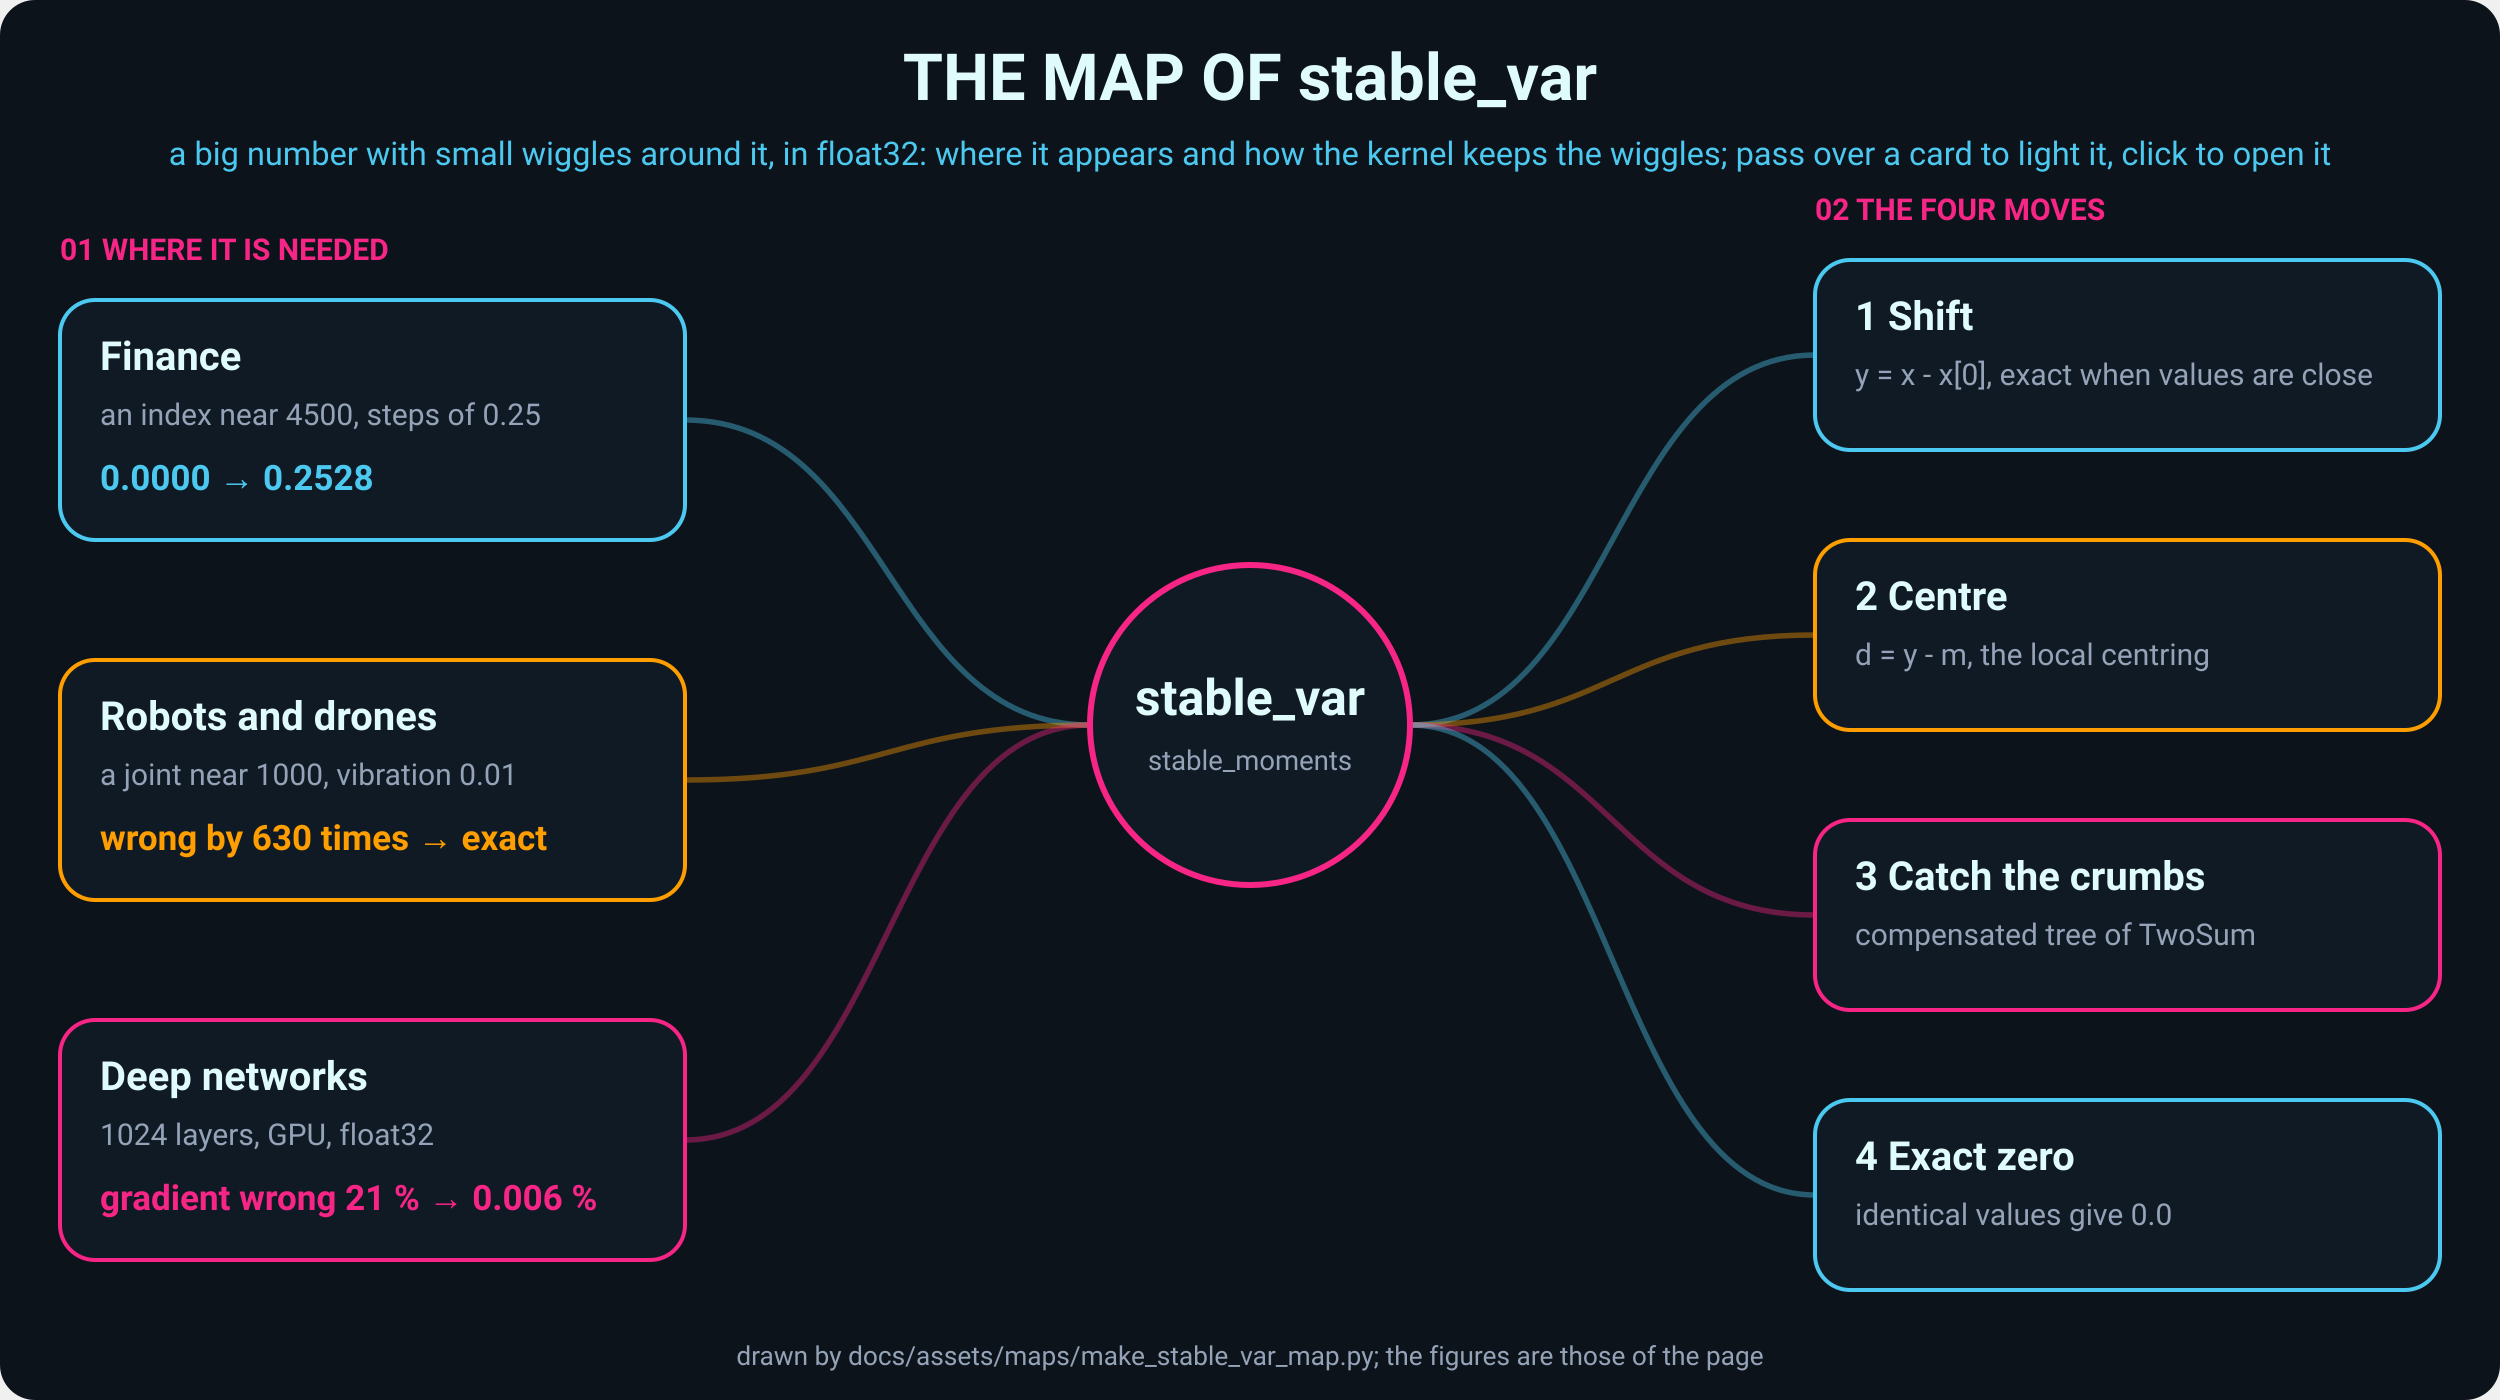
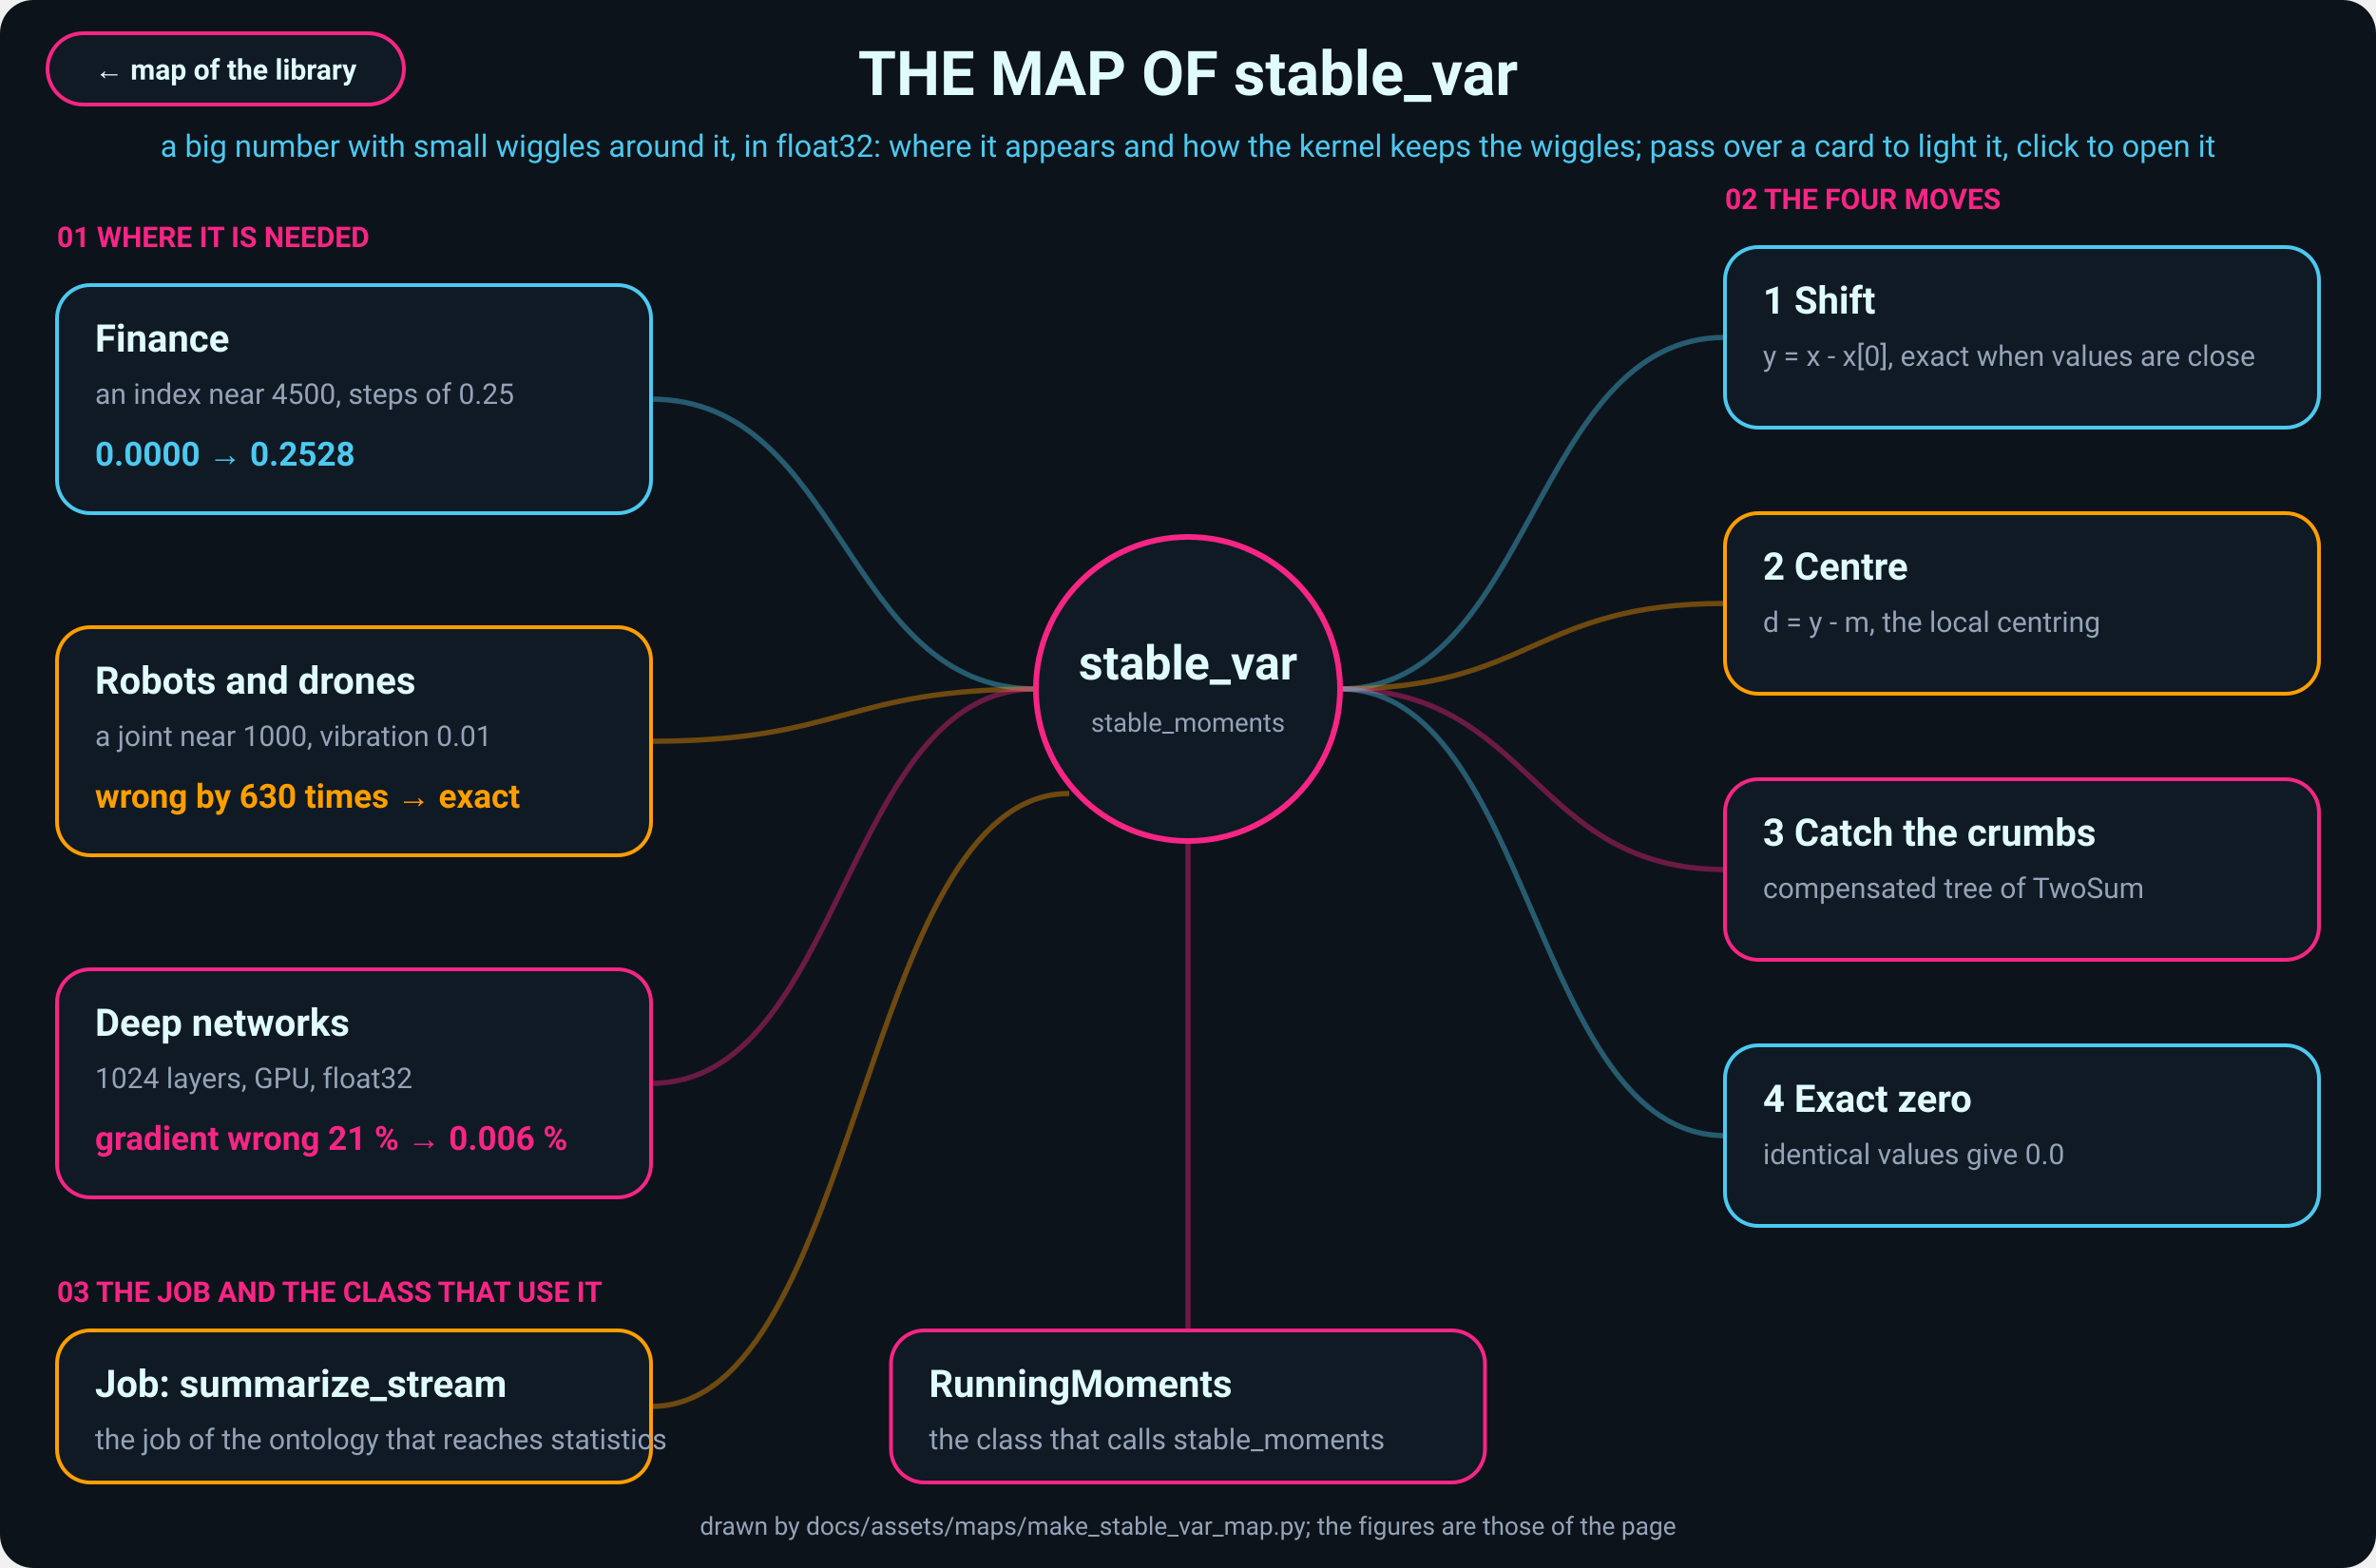
- <svg xmlns="http://www.w3.org/2000/svg" viewBox="0 0 1000 560" width="100%" role="img" aria-label="The map of stable_var: the fields where it is needed and the four moves of the kernel">
+ <svg xmlns="http://www.w3.org/2000/svg" viewBox="0 0 1000 660" width="100%" role="img" aria-label="The map of stable_var: the fields where it is needed and the four moves of the kernel">
  <style>text{font-family:system-ui,-apple-system,'Segoe UI',Roboto,Arial,sans-serif}.e{opacity:.4;transition:opacity .15s}.net:hover .e{opacity:.08}.net .g:hover .e{opacity:1;stroke-width:3}a:hover .card{fill:#17303f;stroke-width:2.6}a:hover text.dn{fill:#fff}</style>
-   <rect width="1000" height="560" fill="#0d131a" rx="14" />
+   <rect width="1000" height="660" fill="#0d131a" rx="14" />
  <text x="500" y="40" fill="#e0fbfc" font-size="26" font-weight="700" text-anchor="middle">THE MAP OF stable_var</text>
  <text x="500" y="66" fill="#4cc9f0" font-size="13" text-anchor="middle">a big number with small wiggles around it, in float32: where it appears and how the kernel keeps the wiggles; pass over a card to light it, click to open it</text>
  <text x="24" y="104" fill="#f72585" font-size="12" font-weight="700">01  WHERE IT IS NEEDED</text>
  <text x="726" y="88" fill="#f72585" font-size="12" font-weight="700">02  THE FOUR MOVES</text>
+   <text x="24" y="548" fill="#f72585" font-size="12" font-weight="700">03  THE JOB AND THE CLASS THAT USE IT</text>
  <g class="net">
    <g class="g">
      <path class="e" d="M274,168 C355.0,168 355.0,290.0 436.0,290.0" fill="none" stroke="#4cc9f0" stroke-width="2.2" />
      <a href="../../finance/" target="_top">
        <rect class="card" x="24" y="120" width="250" height="96" rx="14" fill="#101a24" stroke="#4cc9f0" stroke-width="1.6" />
        <text class="dn" x="40" y="148" fill="#e0fbfc" font-size="16" font-weight="700">Finance</text>
        <text x="40" y="170" fill="#94a3b8" font-size="12">an index near 4500, steps of 0.25</text>
        <text x="40" y="196" fill="#4cc9f0" font-size="14" font-weight="700">0.0000 → 0.2528</text>
      </a>
    </g>
    <g class="g">
      <path class="e" d="M274,312 C355.0,312 355.0,290.0 436.0,290.0" fill="none" stroke="#ff9e00" stroke-width="2.2" />
      <a href="../../dynamics/" target="_top">
        <rect class="card" x="24" y="264" width="250" height="96" rx="14" fill="#101a24" stroke="#ff9e00" stroke-width="1.6" />
        <text class="dn" x="40" y="292" fill="#e0fbfc" font-size="16" font-weight="700">Robots and drones</text>
        <text x="40" y="314" fill="#94a3b8" font-size="12">a joint near 1000, vibration 0.01</text>
        <text x="40" y="340" fill="#ff9e00" font-size="14" font-weight="700">wrong by 630 times → exact</text>
      </a>
    </g>
    <g class="g">
      <path class="e" d="M274,456 C355.0,456 355.0,290.0 436.0,290.0" fill="none" stroke="#f72585" stroke-width="2.2" />
      <a href="../../neural/overview/" target="_top">
        <rect class="card" x="24" y="408" width="250" height="96" rx="14" fill="#101a24" stroke="#f72585" stroke-width="1.6" />
        <text class="dn" x="40" y="436" fill="#e0fbfc" font-size="16" font-weight="700">Deep networks</text>
        <text x="40" y="458" fill="#94a3b8" font-size="12">1024 layers, GPU, float32</text>
        <text x="40" y="484" fill="#f72585" font-size="14" font-weight="700">gradient wrong 21 % → 0.006 %</text>
      </a>
    </g>
    <g class="g">
      <path class="e" d="M564.0,290.0 C645.0,290.0 645.0,142 726,142" fill="none" stroke="#4cc9f0" stroke-width="2.2" />
      <a href="../../stats/stable_variance/#gamestory" target="_top">
        <rect class="card" x="726" y="104" width="250" height="76" rx="14" fill="#101a24" stroke="#4cc9f0" stroke-width="1.6" />
        <text class="dn" x="742" y="132" fill="#e0fbfc" font-size="16" font-weight="700">1  Shift</text>
        <text x="742" y="154" fill="#94a3b8" font-size="12">y = x - x[0], exact when values are close</text>
      </a>
    </g>
    <g class="g">
      <path class="e" d="M564.0,290.0 C645.0,290.0 645.0,254 726,254" fill="none" stroke="#ff9e00" stroke-width="2.2" />
      <a href="../../stats/stable_variance/#what-is-different-from-the-paper" target="_top">
        <rect class="card" x="726" y="216" width="250" height="76" rx="14" fill="#101a24" stroke="#ff9e00" stroke-width="1.6" />
        <text class="dn" x="742" y="244" fill="#e0fbfc" font-size="16" font-weight="700">2  Centre</text>
        <text x="742" y="266" fill="#94a3b8" font-size="12">d = y - m, the local centring</text>
      </a>
    </g>
    <g class="g">
      <path class="e" d="M564.0,290.0 C645.0,290.0 645.0,366 726,366" fill="none" stroke="#f72585" stroke-width="2.2" />
      <a href="../../stats/stable_variance/#3-what-the-function-does" target="_top">
        <rect class="card" x="726" y="328" width="250" height="76" rx="14" fill="#101a24" stroke="#f72585" stroke-width="1.6" />
        <text class="dn" x="742" y="356" fill="#e0fbfc" font-size="16" font-weight="700">3  Catch the crumbs</text>
        <text x="742" y="378" fill="#94a3b8" font-size="12">compensated tree of TwoSum</text>
      </a>
    </g>
    <g class="g">
      <path class="e" d="M564.0,290.0 C645.0,290.0 645.0,478 726,478" fill="none" stroke="#4cc9f0" stroke-width="2.2" />
      <a href="../../stats/stable_variance/#gamestory" target="_top">
        <rect class="card" x="726" y="440" width="250" height="76" rx="14" fill="#101a24" stroke="#4cc9f0" stroke-width="1.6" />
        <text class="dn" x="742" y="468" fill="#e0fbfc" font-size="16" font-weight="700">4  Exact zero</text>
        <text x="742" y="490" fill="#94a3b8" font-size="12">identical values give 0.0</text>
      </a>
    </g>
+     <g class="g">
+       <path class="e" d="M274,592 C362.0,592 362.0,334.0 450.0,334.0" fill="none" stroke="#ff9e00" stroke-width="2.2" />
+       <a href="../../stats/" target="_top">
+         <rect class="card" x="24" y="560" width="250" height="64" rx="14" fill="#101a24" stroke="#ff9e00" stroke-width="1.6" />
+         <text class="dn" x="40" y="588" fill="#e0fbfc" font-size="16" font-weight="700">Job: summarize_stream</text>
+         <text x="40" y="610" fill="#94a3b8" font-size="12">the job of the ontology that reaches statistics</text>
+       </a>
+     </g>
+     <g class="g">
+       <path class="e" d="M500.0,354.0 L500.0,560" fill="none" stroke="#f72585" stroke-width="2.2" />
+       <a href="../../stats/moments/" target="_top">
+         <rect class="card" x="375" y="560" width="250" height="64" rx="14" fill="#101a24" stroke="#f72585" stroke-width="1.6" />
+         <text class="dn" x="391" y="588" fill="#e0fbfc" font-size="16" font-weight="700">RunningMoments</text>
+         <text x="391" y="610" fill="#94a3b8" font-size="12">the class that calls stable_moments</text>
+       </a>
+     </g>
  </g>
+   <a class="back" href="../../#the-library-folder-by-folder" target="_top">
+     <rect class="card" x="20" y="14" width="150" height="30" rx="15" fill="#101a24" stroke="#f72585" stroke-width="1.6" />
+     <text class="dn" x="95" y="33.5" fill="#e0fbfc" font-size="12" font-weight="700" text-anchor="middle">← map of the library</text>
+   </a>
  <circle cx="500.0" cy="290.0" r="64" fill="#101a24" stroke="#f72585" stroke-width="2.4" />
  <text x="500.0" y="286.0" fill="#e0fbfc" font-size="20" font-weight="700" text-anchor="middle">stable_var</text>
  <text x="500.0" y="308.0" fill="#94a3b8" font-size="11" text-anchor="middle">stable_moments</text>
-   <text x="500" y="546" fill="#94a3b8" font-size="10.5" text-anchor="middle">drawn by docs/assets/maps/make_stable_var_map.py; the figures are those of the page</text>
+   <text x="500" y="646" fill="#94a3b8" font-size="10.5" text-anchor="middle">drawn by docs/assets/maps/make_stable_var_map.py; the figures are those of the page</text>
</svg>
